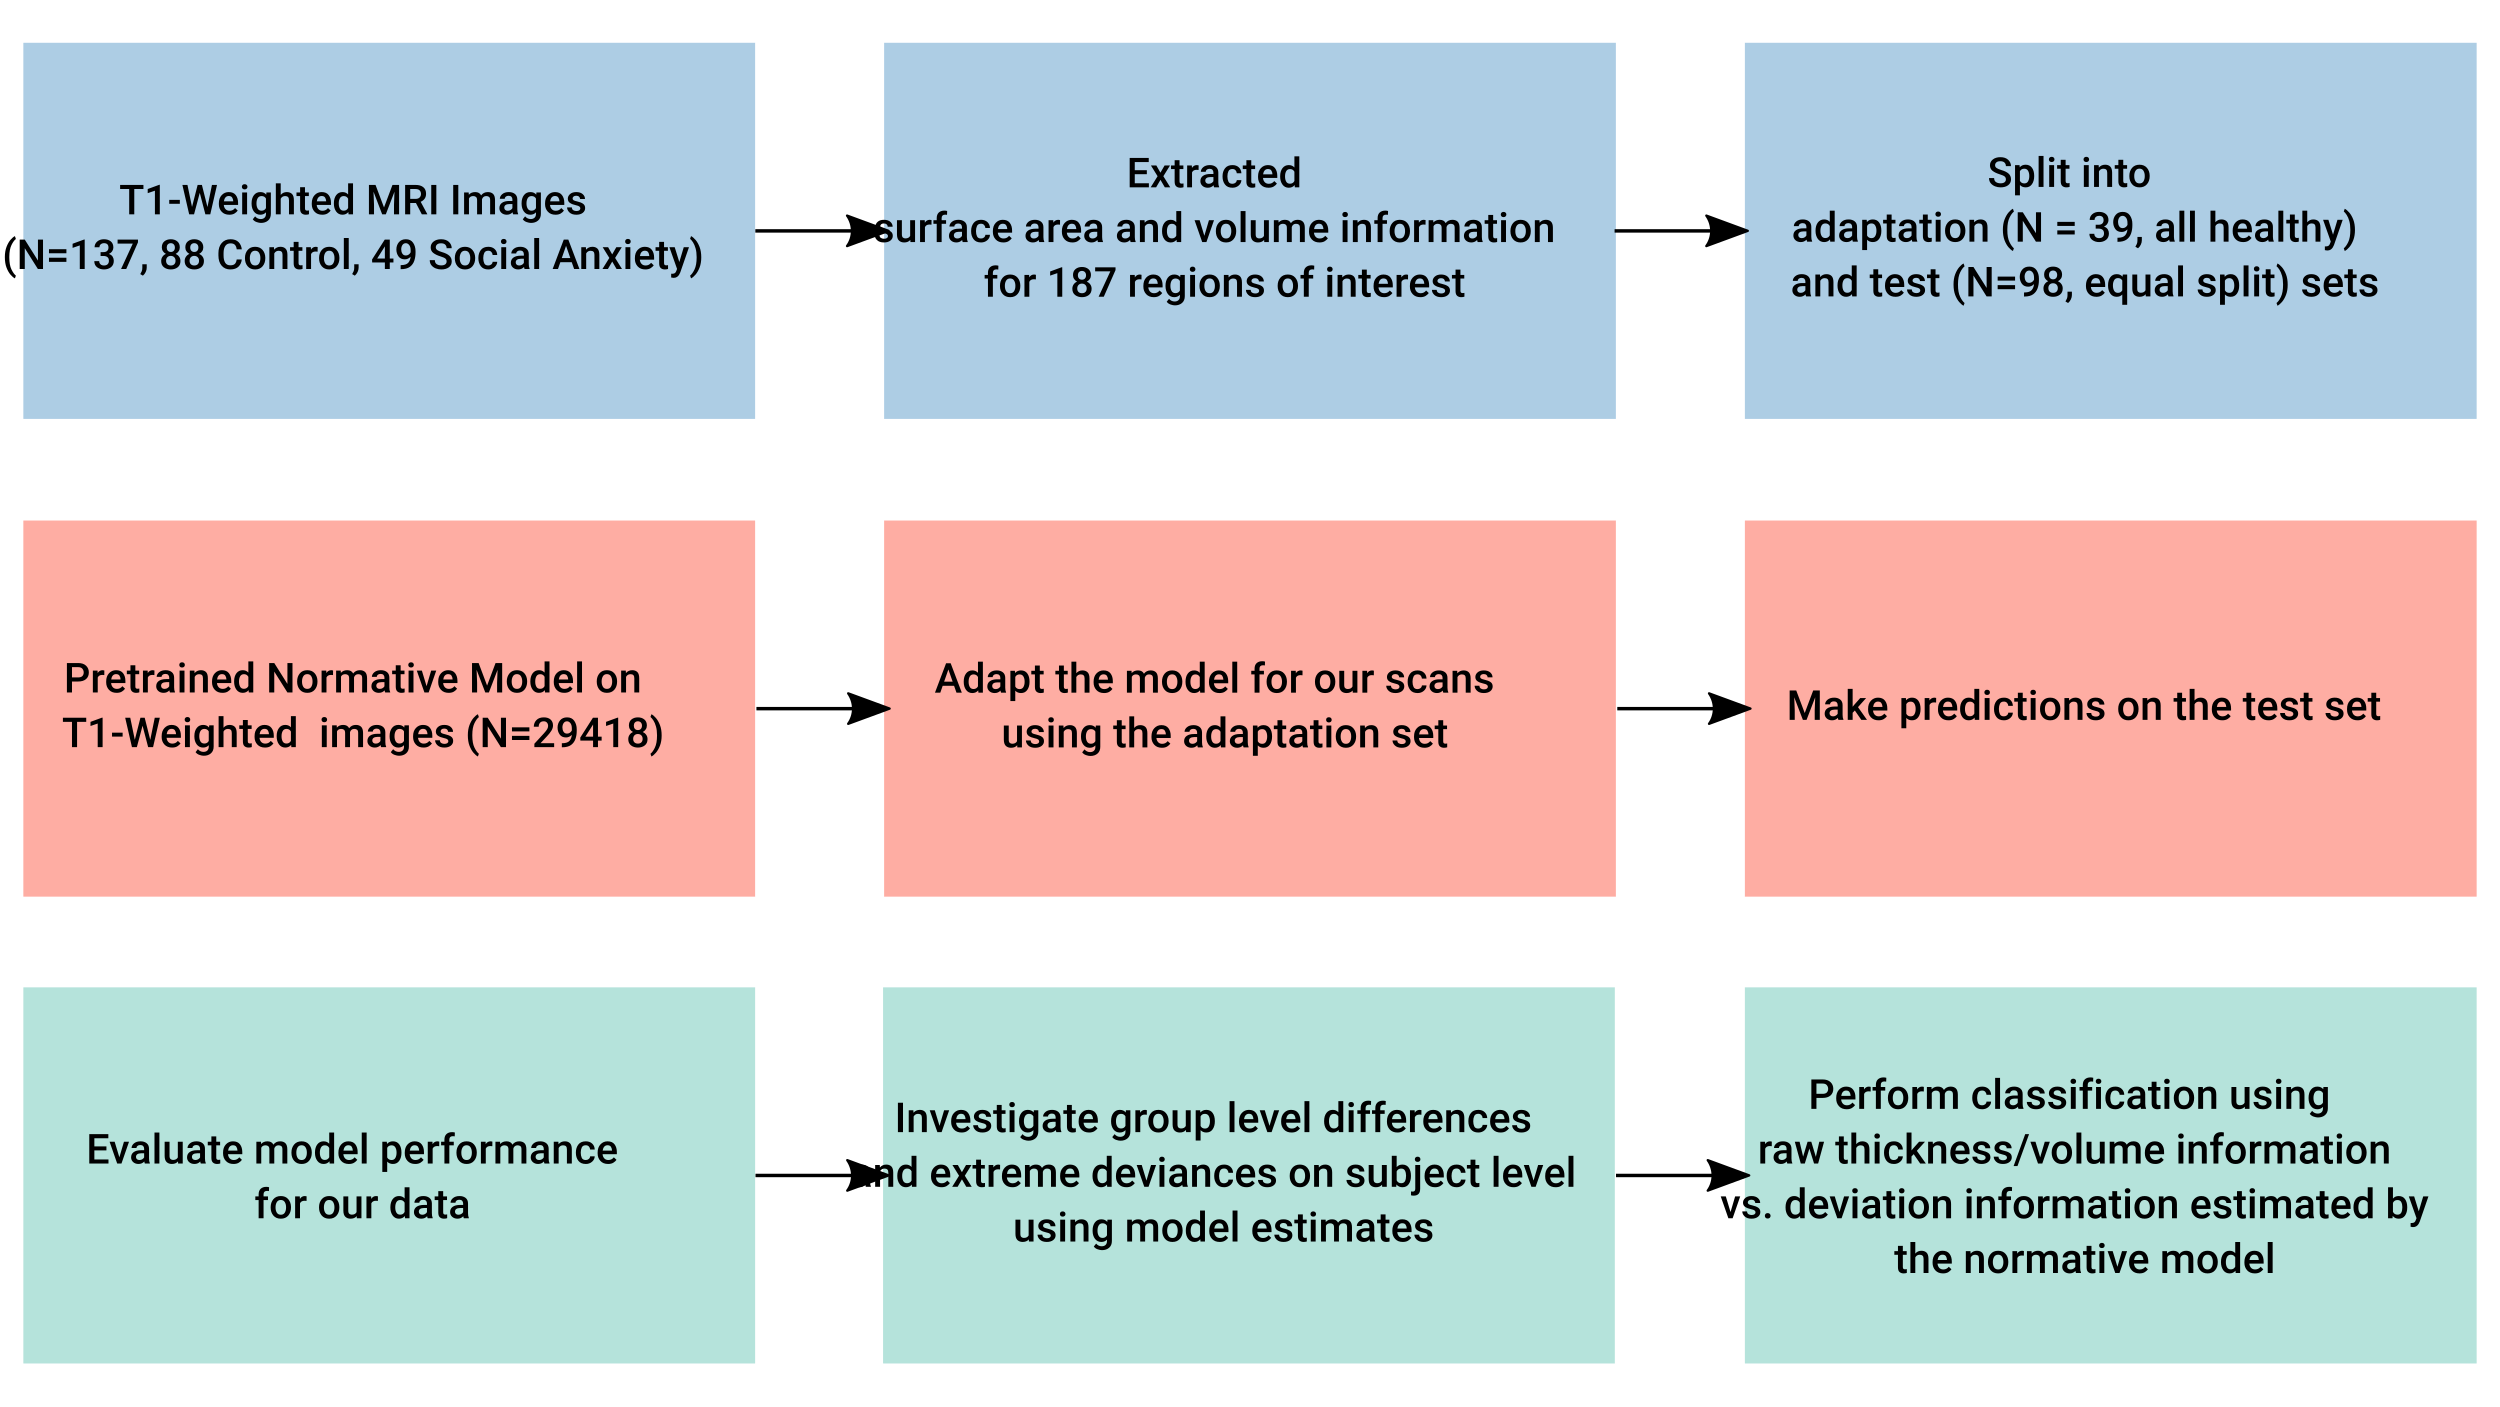
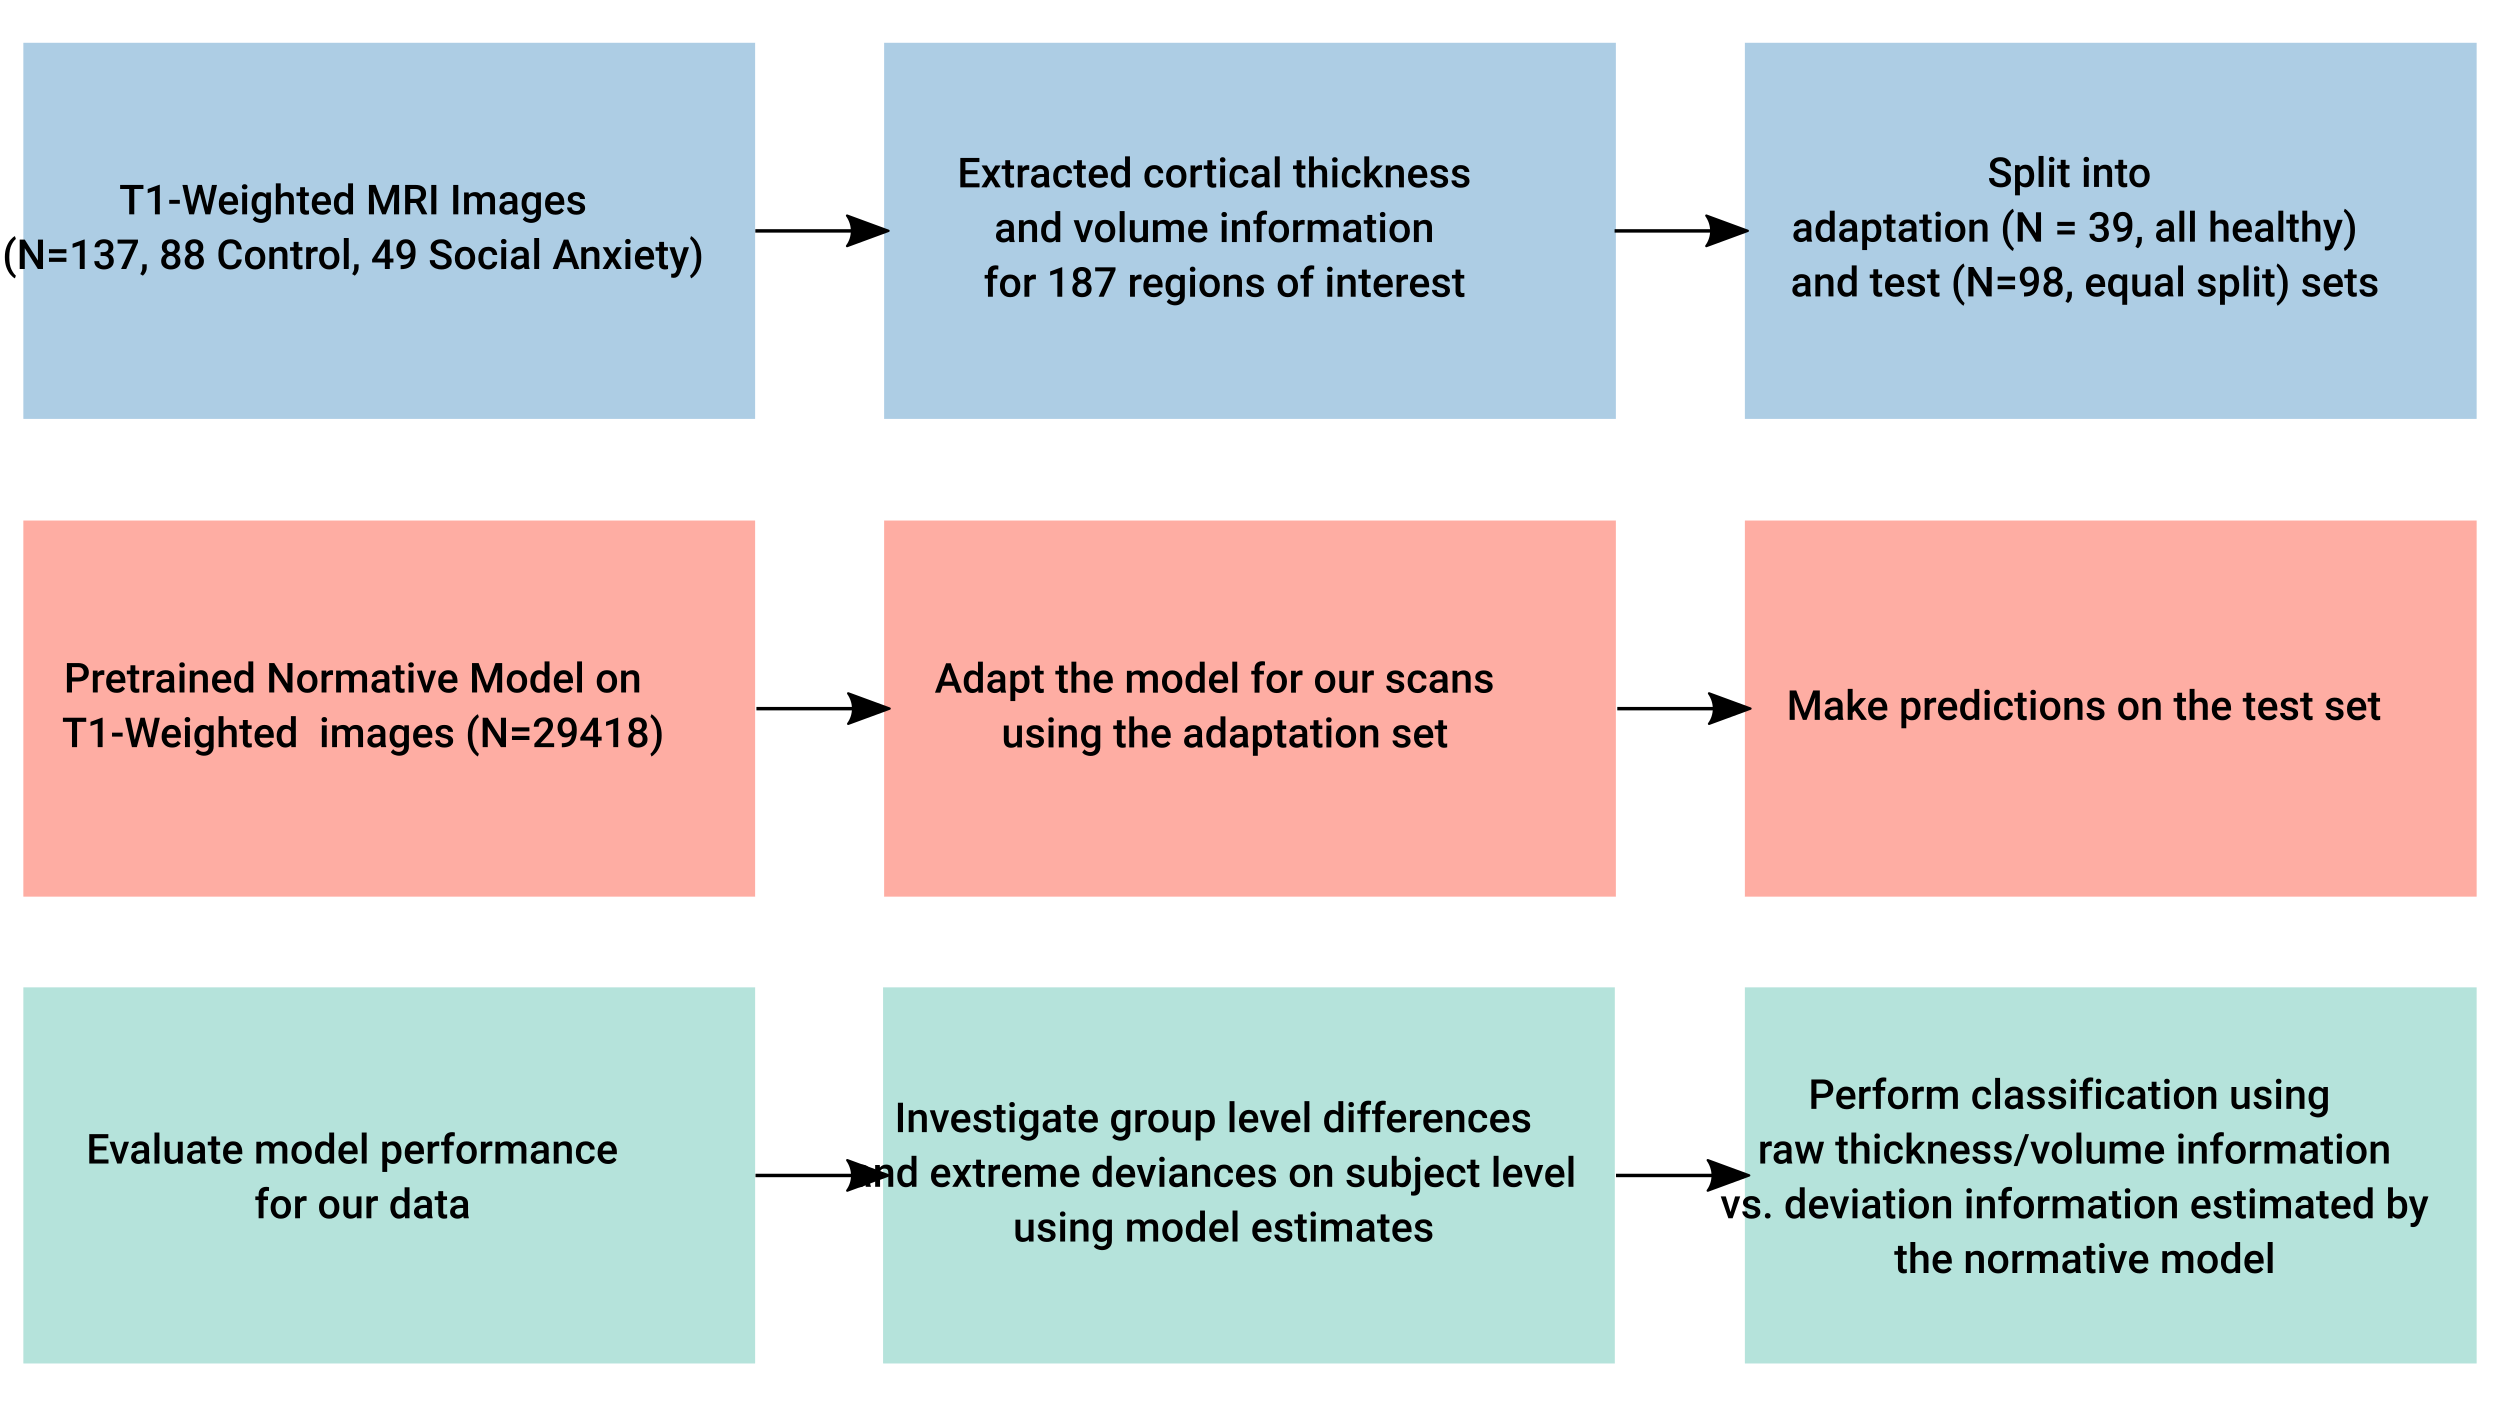
<svg xmlns="http://www.w3.org/2000/svg" width="1920mm" height="1080mm" viewBox="0 0 1920 1080" version="1.1" id="svg5">
  <defs id="defs2">
    <marker style="overflow:visible;" id="marker254630" refX="0.0" refY="0.0" orient="auto">
      <path transform="scale(1.1) rotate(180) translate(1,0)" d="M 8.719,4.034 L -2.207,0.016 L 8.719,-4.002 C 6.973,-1.63 6.983,1.616 8.719,4.034 z " style="stroke:context-stroke;fill-rule:evenodd;fill:context-stroke;stroke-width:0.625;stroke-linejoin:round;" id="path254628" />
    </marker>
    <marker style="overflow:visible;" id="Arrow2Lend" refX="0.0" refY="0.0" orient="auto">
      <path transform="scale(1.1) rotate(180) translate(1,0)" d="M 8.719,4.034 L -2.207,0.016 L 8.719,-4.002 C 6.973,-1.63 6.983,1.616 8.719,4.034 z " style="stroke:context-stroke;fill-rule:evenodd;fill:context-stroke;stroke-width:0.625;stroke-linejoin:round;" id="path158003" />
    </marker>
    <marker style="overflow:visible;" id="Arrow1Lend" refX="0.0" refY="0.0" orient="auto">
      <path transform="scale(0.8) rotate(180) translate(12.5,0)" style="fill-rule:evenodd;fill:context-stroke;stroke:context-stroke;stroke-width:1.0pt;" d="M 0.0,0.0 L 5.0,-5.0 L -12.5,0.0 L 5.0,5.0 L 0.0,0.0 z " id="path157985" />
    </marker>
    <marker style="overflow:visible" id="Arrow2Lend-3" refX="0" refY="0" orient="auto">
      <path transform="matrix(-1.1,0,0,-1.1,-1.1,0)" d="M 8.719,4.034 -2.207,0.016 8.719,-4.002 c -1.745,2.372 -1.735,5.617 -6e-7,8.035 z" style="fill:context-stroke;fill-rule:evenodd;stroke:context-stroke;stroke-width:0.625;stroke-linejoin:round" id="path158003-6" />
    </marker>
    <marker style="overflow:visible" id="Arrow2Lend-6" refX="0" refY="0" orient="auto">
      <path transform="matrix(-1.1,0,0,-1.1,-1.1,0)" d="M 8.719,4.034 -2.207,0.016 8.719,-4.002 c -1.745,2.372 -1.735,5.617 -6e-7,8.035 z" style="fill:context-stroke;fill-rule:evenodd;stroke:context-stroke;stroke-width:0.625;stroke-linejoin:round" id="path158003-2" />
    </marker>
    <marker style="overflow:visible" id="Arrow2Lend-3-6" refX="0" refY="0" orient="auto">
      <path transform="matrix(-1.1,0,0,-1.1,-1.1,0)" d="M 8.719,4.034 -2.207,0.016 8.719,-4.002 c -1.745,2.372 -1.735,5.617 -6e-7,8.035 z" style="fill:context-stroke;fill-rule:evenodd;stroke:context-stroke;stroke-width:0.625;stroke-linejoin:round" id="path158003-6-1" />
    </marker>
    <marker style="overflow:visible" id="Arrow2Lend-3-6-9" refX="0" refY="0" orient="auto">
      <path transform="matrix(-1.1,0,0,-1.1,-1.1,0)" d="M 8.719,4.034 -2.207,0.016 8.719,-4.002 c -1.745,2.372 -1.735,5.617 -6e-7,8.035 z" style="fill:context-stroke;fill-rule:evenodd;stroke:context-stroke;stroke-width:0.625;stroke-linejoin:round" id="path158003-6-1-3" />
    </marker>
    <marker style="overflow:visible" id="Arrow2Lend-6-1" refX="0" refY="0" orient="auto">
      <path transform="matrix(-1.1,0,0,-1.1,-1.1,0)" d="M 8.719,4.034 -2.207,0.016 8.719,-4.002 c -1.745,2.372 -1.735,5.617 -6e-7,8.035 z" style="fill:context-stroke;fill-rule:evenodd;stroke:context-stroke;stroke-width:0.625;stroke-linejoin:round" id="path158003-2-9" />
    </marker>
    <marker style="overflow:visible" id="marker254630-1" refX="0" refY="0" orient="auto">
      <path transform="matrix(-1.1,0,0,-1.1,-1.1,0)" d="M 8.719,4.034 -2.207,0.016 8.719,-4.002 c -1.745,2.372 -1.735,5.617 -6e-7,8.035 z" style="fill:context-stroke;fill-rule:evenodd;stroke:context-stroke;stroke-width:0.625;stroke-linejoin:round" id="path254628-0" />
    </marker>
    <marker style="overflow:visible" id="marker254630-1-1" refX="0" refY="0" orient="auto">
      <path transform="matrix(-1.1,0,0,-1.1,-1.1,0)" d="M 8.719,4.034 -2.207,0.016 8.719,-4.002 c -1.745,2.372 -1.735,5.617 -6e-7,8.035 z" style="fill:context-stroke;fill-rule:evenodd;stroke:context-stroke;stroke-width:0.625;stroke-linejoin:round" id="path254628-0-5" />
    </marker>
    <marker style="overflow:visible" id="marker254630-1-1-4" refX="0" refY="0" orient="auto">
      <path transform="matrix(-1.1,0,0,-1.1,-1.1,0)" d="M 8.719,4.034 -2.207,0.016 8.719,-4.002 c -1.745,2.372 -1.735,5.617 -6e-7,8.035 z" style="fill:context-stroke;fill-rule:evenodd;stroke:context-stroke;stroke-width:0.625;stroke-linejoin:round" id="path254628-0-5-9" />
    </marker>
    <marker style="overflow:visible" id="marker254630-1-1-4-9" refX="0" refY="0" orient="auto">
      <path transform="matrix(-1.1,0,0,-1.1,-1.1,0)" d="M 8.719,4.034 -2.207,0.016 8.719,-4.002 c -1.745,2.372 -1.735,5.617 -6e-7,8.035 z" style="fill:context-stroke;fill-rule:evenodd;stroke:context-stroke;stroke-width:0.625;stroke-linejoin:round" id="path254628-0-5-9-1" />
    </marker>
    <marker style="overflow:visible" id="marker254630-1-1-4-9-7" refX="0" refY="0" orient="auto">
      <path transform="matrix(-1.1,0,0,-1.1,-1.1,0)" d="M 8.719,4.034 -2.207,0.016 8.719,-4.002 c -1.745,2.372 -1.735,5.617 -6e-7,8.035 z" style="fill:context-stroke;fill-rule:evenodd;stroke:context-stroke;stroke-width:0.625;stroke-linejoin:round" id="path254628-0-5-9-1-1" />
    </marker>
  </defs>
  <g id="layer1">
    <rect style="fill:#7eb0d5;fill-opacity:0.698;stroke-width:0.619;opacity:0.9" id="rect894" width="562.006" height="288.873" x="17.93" y="32.85" />
    <rect style="fill:#7eb0d5;fill-opacity:0.698;stroke-width:0.619;opacity:0.9" id="rect894-0" width="562.006" height="288.873" x="678.997" y="32.85" />
    <rect style="fill:#7eb0d5;fill-opacity:0.698;stroke-width:0.619;opacity:0.9" id="rect894-0-7" width="562.006" height="288.873" x="1340.063" y="32.85" />
    <rect style="fill:#fd7f6f;fill-opacity:0.698;stroke-width:0.619;opacity:0.9" id="rect894-8" width="562.006" height="288.873" x="17.93" y="399.761" />
    <rect style="fill:#fd7f6f;fill-opacity:0.698;stroke-width:0.619;opacity:0.9" id="rect894-0-6" width="562.006" height="288.873" x="678.997" y="399.761" />
    <rect style="fill:#fd7f6f;fill-opacity:0.698;stroke-width:0.619;opacity:0.9" id="rect894-0-7-8" width="562.006" height="288.873" x="1340.063" y="399.761" />
    <rect style="fill:#8bd3c7;fill-opacity:0.698;stroke-width:0.619;opacity:0.9" id="rect894-8-8" width="562.006" height="288.873" x="17.93" y="758.277" />
    <rect style="fill:#8bd3c7;fill-opacity:0.698;stroke-width:0.619;opacity:0.9" id="rect894-0-6-4" width="562.006" height="288.873" x="678.196" y="758.277" />
    <rect style="fill:#8bd3c7;fill-opacity:0.698;stroke-width:0.619;opacity:0.9" id="rect894-0-7-8-3" width="562.006" height="288.873" x="1340.063" y="758.277" />
    <text xml:space="preserve" style="font-size:31.75px;line-height:1.25;font-family:'TeX Gyre Pagella';-inkscape-font-specification:'TeX Gyre Pagella';stroke-width:0.265" x="298.933" y="164.592" id="text7588-76">
      <tspan style="font-style:normal;font-variant:normal;font-weight:500;font-stretch:normal;font-size:31.75px;font-family:Roboto;-inkscape-font-specification:'Roboto Medium';text-align:center;text-anchor:middle;stroke-width:0.265" x="298.933" y="164.592" id="tspan32504-5">T1-Weighted MRI Images</tspan>
      <tspan style="font-style:normal;font-variant:normal;font-weight:500;font-stretch:normal;font-size:31.75px;font-family:Roboto;-inkscape-font-specification:'Roboto Medium';text-align:center;text-anchor:middle;stroke-width:0.265" x="298.933" y="206.616" id="tspan161401-6">(N=137, 88 Control, 49 Social Anxiety)</tspan>
      <tspan style="font-style:normal;font-variant:normal;font-weight:500;font-stretch:normal;font-size:31.75px;font-family:Roboto;-inkscape-font-specification:'Roboto Medium';text-align:center;text-anchor:middle;stroke-width:0.265" x="298.933" y="248.639" id="tspan28524-9" />
      <tspan style="font-style:normal;font-variant:normal;font-weight:500;font-stretch:normal;font-size:31.75px;font-family:Roboto;-inkscape-font-specification:'Roboto Medium';text-align:center;text-anchor:middle;stroke-width:0.265" x="298.933" y="290.662" id="tspan28252-3" />
      <tspan style="font-style:normal;font-variant:normal;font-weight:500;font-stretch:normal;font-size:31.75px;font-family:Roboto;-inkscape-font-specification:'Roboto Medium';text-align:center;text-anchor:middle;stroke-width:0.265" x="298.933" y="330.35" id="tspan26840-7" />
    </text>
    <text xml:space="preserve" style="font-size:31.75px;line-height:1.25;font-family:'TeX Gyre Pagella';-inkscape-font-specification:'TeX Gyre Pagella';stroke-width:0.265" x="960.543" y="531.952" id="text7588-76-1">
      <tspan style="font-style:normal;font-variant:normal;font-weight:500;font-stretch:normal;font-size:31.75px;font-family:Roboto;-inkscape-font-specification:'Roboto Medium';text-align:center;text-anchor:middle;stroke-width:0.265" x="960.543" y="531.952" id="tspan206935">Adapt the model for our scans</tspan>
      <tspan style="font-style:normal;font-variant:normal;font-weight:500;font-stretch:normal;font-size:31.75px;font-family:Roboto;-inkscape-font-specification:'Roboto Medium';text-align:center;text-anchor:middle;stroke-width:0.265" x="960.543" y="573.976" id="tspan229402">using the adaptation set</tspan>
    </text>
    <text xml:space="preserve" style="font-size:31.75px;line-height:1.25;font-family:'TeX Gyre Pagella';-inkscape-font-specification:'TeX Gyre Pagella';stroke-width:0.265" x="1620.338" y="552.879" id="text7588-76-1-6">
      <tspan style="font-style:normal;font-variant:normal;font-weight:500;font-stretch:normal;font-size:31.75px;font-family:Roboto;-inkscape-font-specification:'Roboto Medium';text-align:center;text-anchor:middle;stroke-width:0.265" x="1620.338" y="552.879" id="tspan229402-4">Make predictions on the test set</tspan>
    </text>
    <text xml:space="preserve" style="font-size:31.75px;line-height:1.25;font-family:'TeX Gyre Pagella';-inkscape-font-specification:'TeX Gyre Pagella';stroke-width:0.265" x="298.724" y="531.79" id="text7588-76-1-8">
      <tspan style="font-style:normal;font-variant:normal;font-weight:500;font-stretch:normal;font-size:31.75px;font-family:Roboto;-inkscape-font-specification:'Roboto Medium';text-align:center;text-anchor:middle;stroke-width:0.265" x="298.724" y="531.79" id="tspan26840-7-6-9">Pretrained Normative Model on</tspan>
      <tspan style="font-style:normal;font-variant:normal;font-weight:500;font-stretch:normal;font-size:31.75px;font-family:Roboto;-inkscape-font-specification:'Roboto Medium';text-align:center;text-anchor:middle;stroke-width:0.265" x="302.677" y="573.813" id="tspan206935-2">T1-Weighted  images (N=29418) </tspan>
    </text>
    <text xml:space="preserve" style="font-size:31.75px;line-height:1.25;font-family:'TeX Gyre Pagella';-inkscape-font-specification:'TeX Gyre Pagella';stroke-width:0.265" x="298.267" y="893.616" id="text7588-76-1-8-9">
      <tspan style="font-style:normal;font-variant:normal;font-weight:500;font-stretch:normal;font-size:31.75px;font-family:Roboto;-inkscape-font-specification:'Roboto Medium';text-align:center;text-anchor:middle;stroke-width:0.265" x="298.267" y="893.616" id="tspan206935-2-0">Evaluate model performance</tspan>
      <tspan style="font-style:normal;font-variant:normal;font-weight:500;font-stretch:normal;font-size:31.75px;font-family:Roboto;-inkscape-font-specification:'Roboto Medium';text-align:center;text-anchor:middle;stroke-width:0.265" x="298.267" y="935.639" id="tspan245494">for our data</tspan>
    </text>
    <text xml:space="preserve" style="font-size:31.75px;line-height:1.25;font-family:'TeX Gyre Pagella';-inkscape-font-specification:'TeX Gyre Pagella';stroke-width:0.265" x="959.587" y="869.457" id="text7588-76-1-8-9-4">
      <tspan style="font-style:normal;font-variant:normal;font-weight:500;font-stretch:normal;font-size:31.75px;font-family:Roboto;-inkscape-font-specification:'Roboto Medium';text-align:center;text-anchor:middle;stroke-width:0.265" x="959.587" y="869.457" id="tspan245494-7">Investigate group level differences</tspan>
      <tspan style="font-style:normal;font-variant:normal;font-weight:500;font-stretch:normal;font-size:31.75px;font-family:Roboto;-inkscape-font-specification:'Roboto Medium';text-align:center;text-anchor:middle;stroke-width:0.265" x="959.587" y="911.48" id="tspan248435">and extreme deviances on subject level</tspan>
      <tspan style="font-style:normal;font-variant:normal;font-weight:500;font-stretch:normal;font-size:31.75px;font-family:Roboto;-inkscape-font-specification:'Roboto Medium';text-align:center;text-anchor:middle;stroke-width:0.265" x="959.587" y="953.504" id="tspan249493">using model estimates</tspan>
    </text>
    <text xml:space="preserve" style="font-size:31.75px;line-height:1.25;font-family:'TeX Gyre Pagella';-inkscape-font-specification:'TeX Gyre Pagella';stroke-width:0.265" x="1620.997" y="851.593" id="text7588-76-1-8-9-4-1">
      <tspan style="font-style:normal;font-variant:normal;font-weight:500;font-stretch:normal;font-size:31.75px;font-family:Roboto;-inkscape-font-specification:'Roboto Medium';text-align:center;text-anchor:middle;stroke-width:0.265" x="1620.997" y="851.593" id="tspan249493-7">Perform classification using </tspan>
      <tspan style="font-style:normal;font-variant:normal;font-weight:500;font-stretch:normal;font-size:31.75px;font-family:Roboto;-inkscape-font-specification:'Roboto Medium';text-align:center;text-anchor:middle;stroke-width:0.265" x="1620.997" y="893.616" id="tspan252107">raw thickness/volume information</tspan>
      <tspan style="font-style:normal;font-variant:normal;font-weight:500;font-stretch:normal;font-size:31.75px;font-family:Roboto;-inkscape-font-specification:'Roboto Medium';text-align:center;text-anchor:middle;stroke-width:0.265" x="1620.997" y="935.639" id="tspan252109">vs. deviation information estimated by</tspan>
      <tspan style="font-style:normal;font-variant:normal;font-weight:500;font-stretch:normal;font-size:31.75px;font-family:Roboto;-inkscape-font-specification:'Roboto Medium';text-align:center;text-anchor:middle;stroke-width:0.265" x="1620.997" y="977.662" id="tspan252111">the normative model</tspan>
    </text>
    <text xml:space="preserve" style="font-size:31.75px;line-height:1.25;font-family:'TeX Gyre Pagella';-inkscape-font-specification:'TeX Gyre Pagella';stroke-width:0.265" x="960.357" y="143.867" id="text7588-7-4">
-       <tspan style="font-style:normal;font-variant:normal;font-weight:500;font-stretch:normal;font-size:31.75px;font-family:Roboto;-inkscape-font-specification:'Roboto Medium';text-align:center;text-anchor:middle;stroke-width:0.265" x="960.357" y="143.867" id="tspan26840-2-5">Extracted</tspan>
-       <tspan style="font-style:normal;font-variant:normal;font-weight:500;font-stretch:normal;font-size:31.75px;font-family:Roboto;-inkscape-font-specification:'Roboto Medium';text-align:center;text-anchor:middle;stroke-width:0.265" x="960.357" y="185.891" id="tspan49965-25">surface area and volume information</tspan>
+       <tspan style="font-style:normal;font-variant:normal;font-weight:500;font-stretch:normal;font-size:31.75px;font-family:Roboto;-inkscape-font-specification:'Roboto Medium';text-align:center;text-anchor:middle;stroke-width:0.265" x="960.357" y="143.867" id="tspan49965-25">Extracted cortical thickness</tspan>
+       <tspan style="font-style:normal;font-variant:normal;font-weight:500;font-stretch:normal;font-size:31.75px;font-family:Roboto;-inkscape-font-specification:'Roboto Medium';text-align:center;text-anchor:middle;stroke-width:0.265" x="960.357" y="185.891" id="tspan1557">and volume information</tspan>
      <tspan style="font-style:normal;font-variant:normal;font-weight:500;font-stretch:normal;font-size:31.75px;font-family:Roboto;-inkscape-font-specification:'Roboto Medium';text-align:center;text-anchor:middle;stroke-width:0.265" x="960.357" y="227.914" id="tspan52529-4">for 187 regions of interest</tspan>
    </text>
    <text xml:space="preserve" style="font-size:31.75px;line-height:1.25;font-family:'TeX Gyre Pagella';-inkscape-font-specification:'TeX Gyre Pagella';stroke-width:0.265" x="1621.043" y="143.581" id="text7588-7-2-7">
      <tspan style="font-style:normal;font-variant:normal;font-weight:500;font-stretch:normal;font-size:31.75px;font-family:Roboto;-inkscape-font-specification:'Roboto Medium';text-align:center;text-anchor:middle;stroke-width:0.265" x="1621.043" y="143.581" id="tspan52529-9-4">Split into </tspan>
      <tspan style="font-style:normal;font-variant:normal;font-weight:500;font-stretch:normal;font-size:31.75px;font-family:Roboto;-inkscape-font-specification:'Roboto Medium';text-align:center;text-anchor:middle;stroke-width:0.265" x="1621.043" y="185.604" id="tspan148433-4">adaptation (N = 39, all healthy)</tspan>
      <tspan style="font-style:normal;font-variant:normal;font-weight:500;font-stretch:normal;font-size:31.75px;font-family:Roboto;-inkscape-font-specification:'Roboto Medium';text-align:center;text-anchor:middle;stroke-width:0.265" x="1621.043" y="227.627" id="tspan131897-3">and test (N=98, equal split) sets</tspan>
    </text>
    <path style="fill:none;stroke:#000000;stroke-width:2.646;stroke-linecap:butt;stroke-linejoin:miter;stroke-miterlimit:4;stroke-dasharray:none;stroke-opacity:1;marker-end:url(#marker254630)" d="m 580.086,177.333 h 98.754" id="path254626" />
    <path style="fill:none;stroke:#000000;stroke-width:2.646;stroke-linecap:butt;stroke-linejoin:miter;stroke-miterlimit:4;stroke-dasharray:none;stroke-opacity:1;marker-end:url(#marker254630-1)" d="m 580.938,544.244 h 98.754" id="path254626-6" />
    <path style="fill:none;stroke:#000000;stroke-width:2.646;stroke-linecap:butt;stroke-linejoin:miter;stroke-miterlimit:4;stroke-dasharray:none;stroke-opacity:1;marker-end:url(#marker254630-1-1)" d="m 580.226,902.76 h 98.754" id="path254626-6-9" />
    <path style="fill:none;stroke:#000000;stroke-width:2.646;stroke-linecap:butt;stroke-linejoin:miter;stroke-miterlimit:4;stroke-dasharray:none;stroke-opacity:1;marker-end:url(#marker254630-1-1-4)" d="m 1240.007,177.333 h 98.754" id="path254626-6-9-0" />
    <path style="fill:none;stroke:#000000;stroke-width:2.646;stroke-linecap:butt;stroke-linejoin:miter;stroke-miterlimit:4;stroke-dasharray:none;stroke-opacity:1;marker-end:url(#marker254630-1-1-4-9)" d="m 1242.075,544.244 h 98.754" id="path254626-6-9-0-7" />
    <path style="fill:none;stroke:#000000;stroke-width:2.646;stroke-linecap:butt;stroke-linejoin:miter;stroke-miterlimit:4;stroke-dasharray:none;stroke-opacity:1;marker-end:url(#marker254630-1-1-4-9-7)" d="m 1241.086,902.76 h 98.754" id="path254626-6-9-0-7-1" />
  </g>
</svg>
